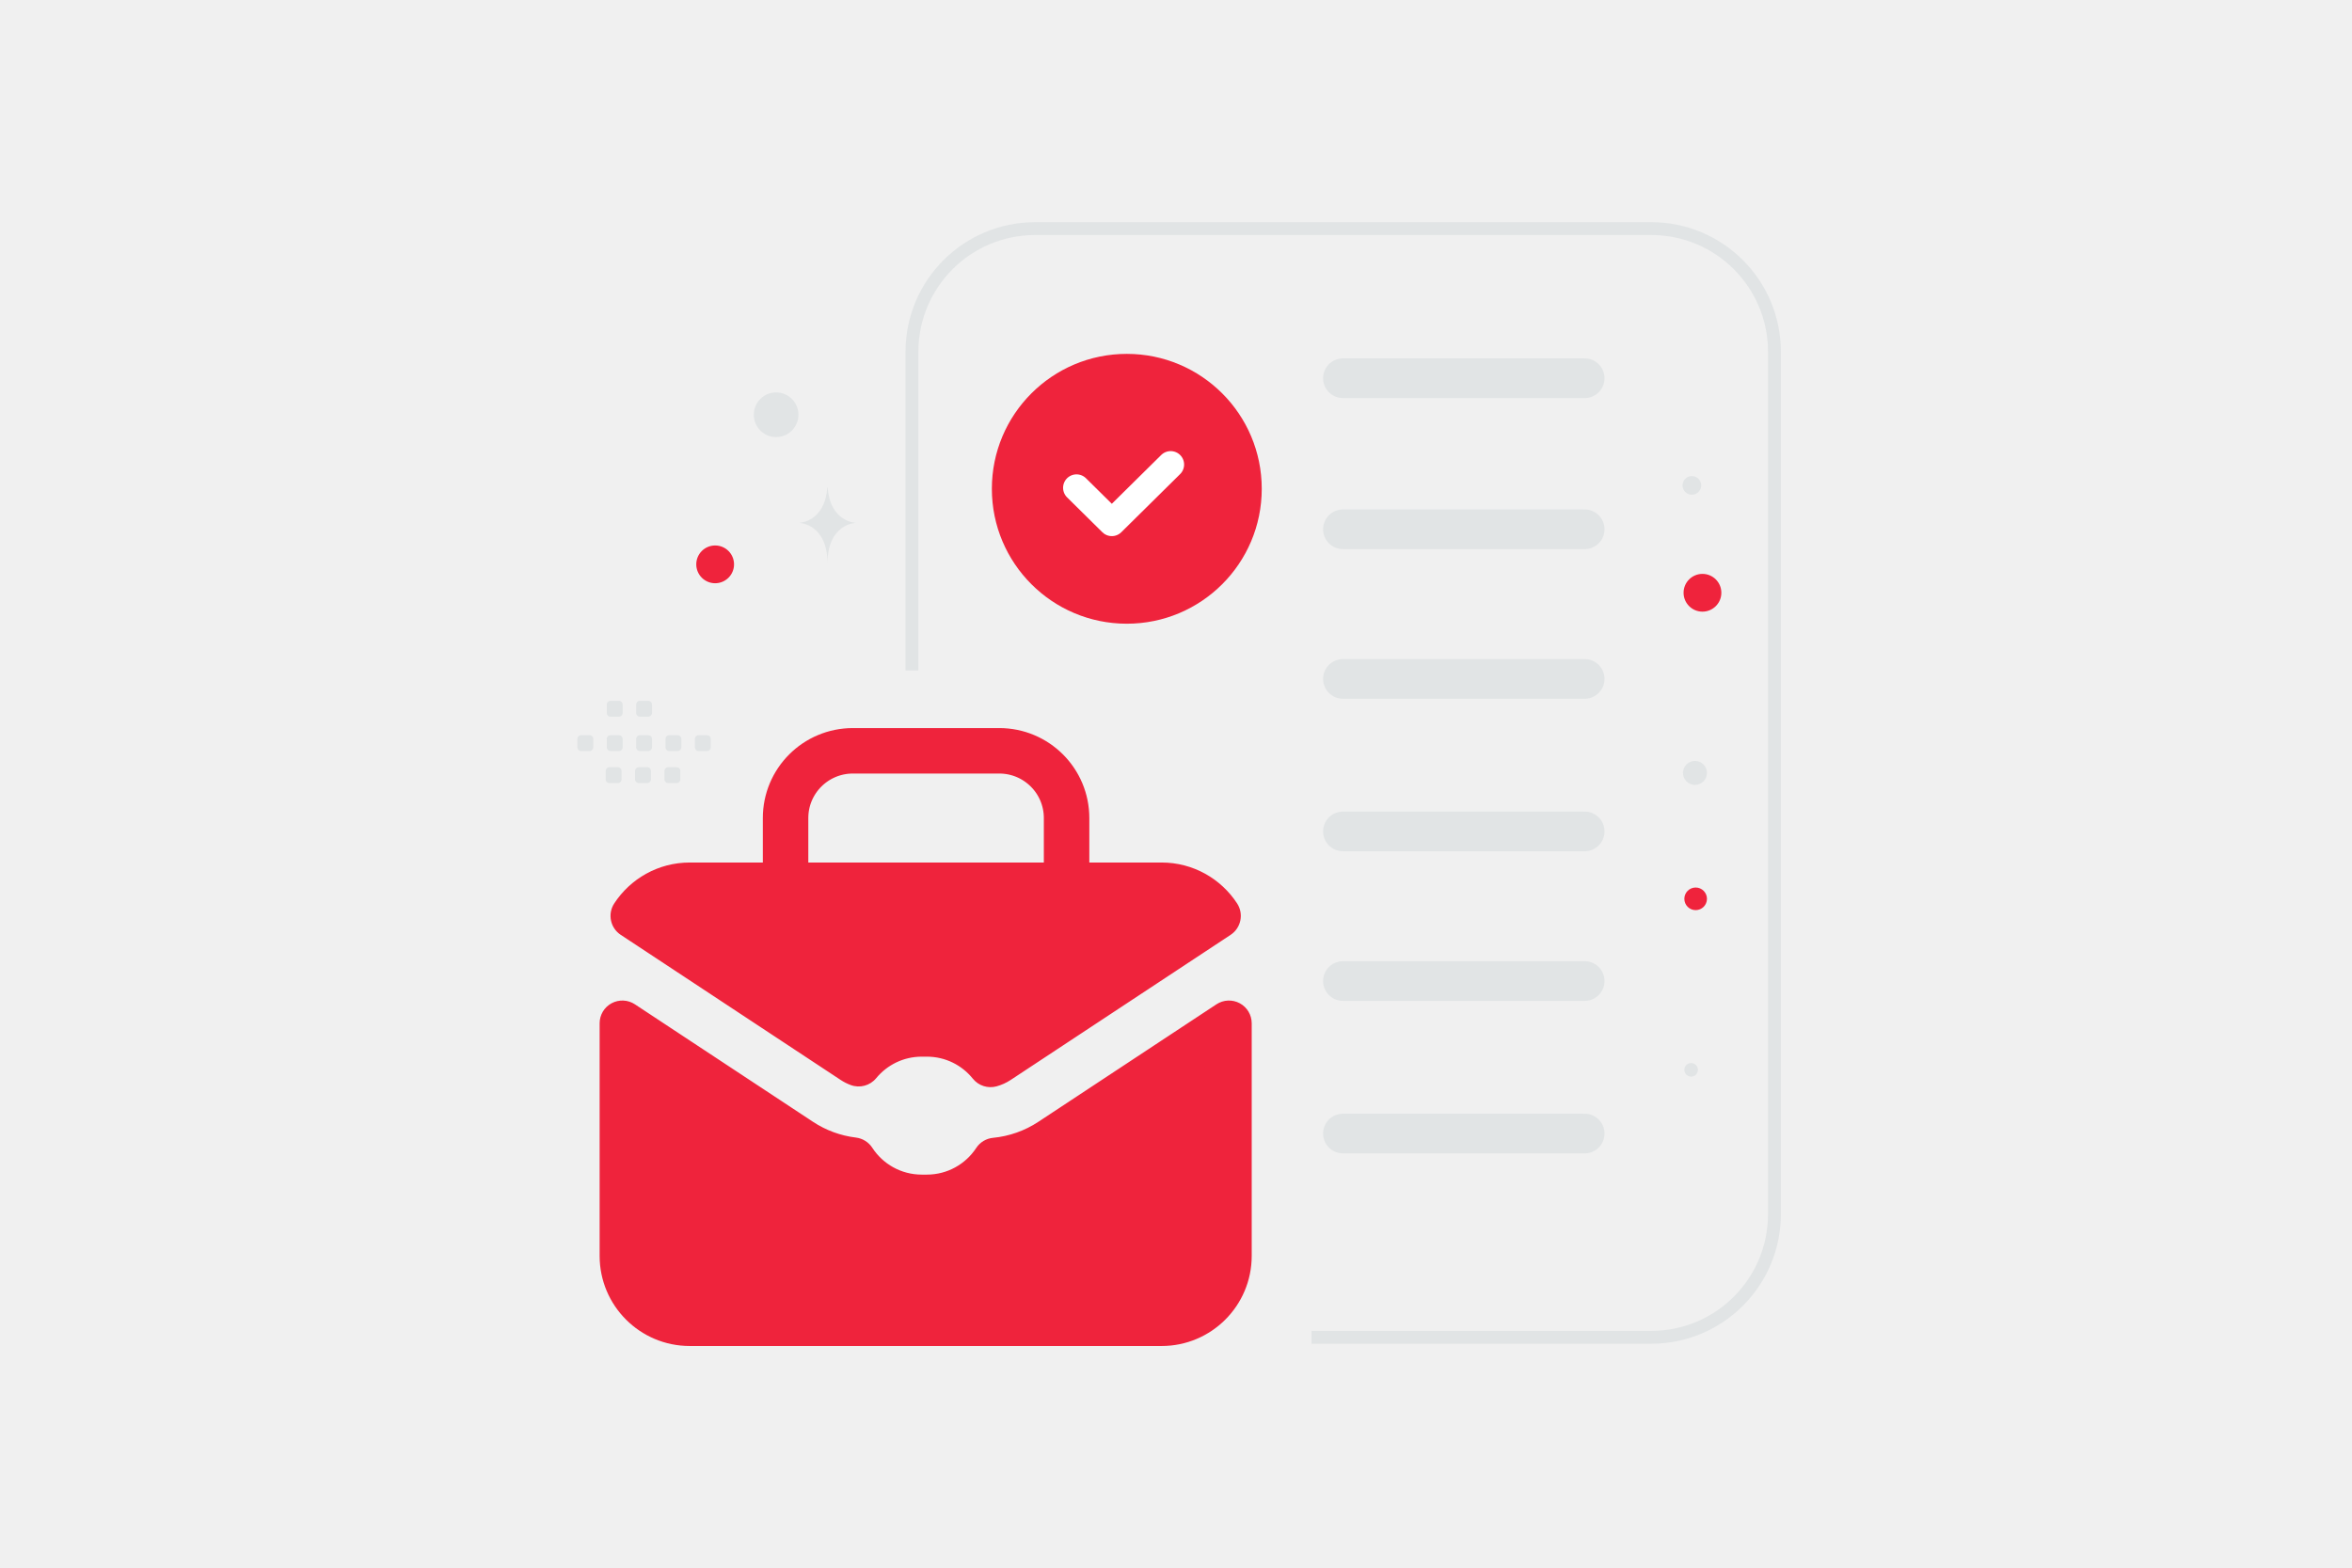
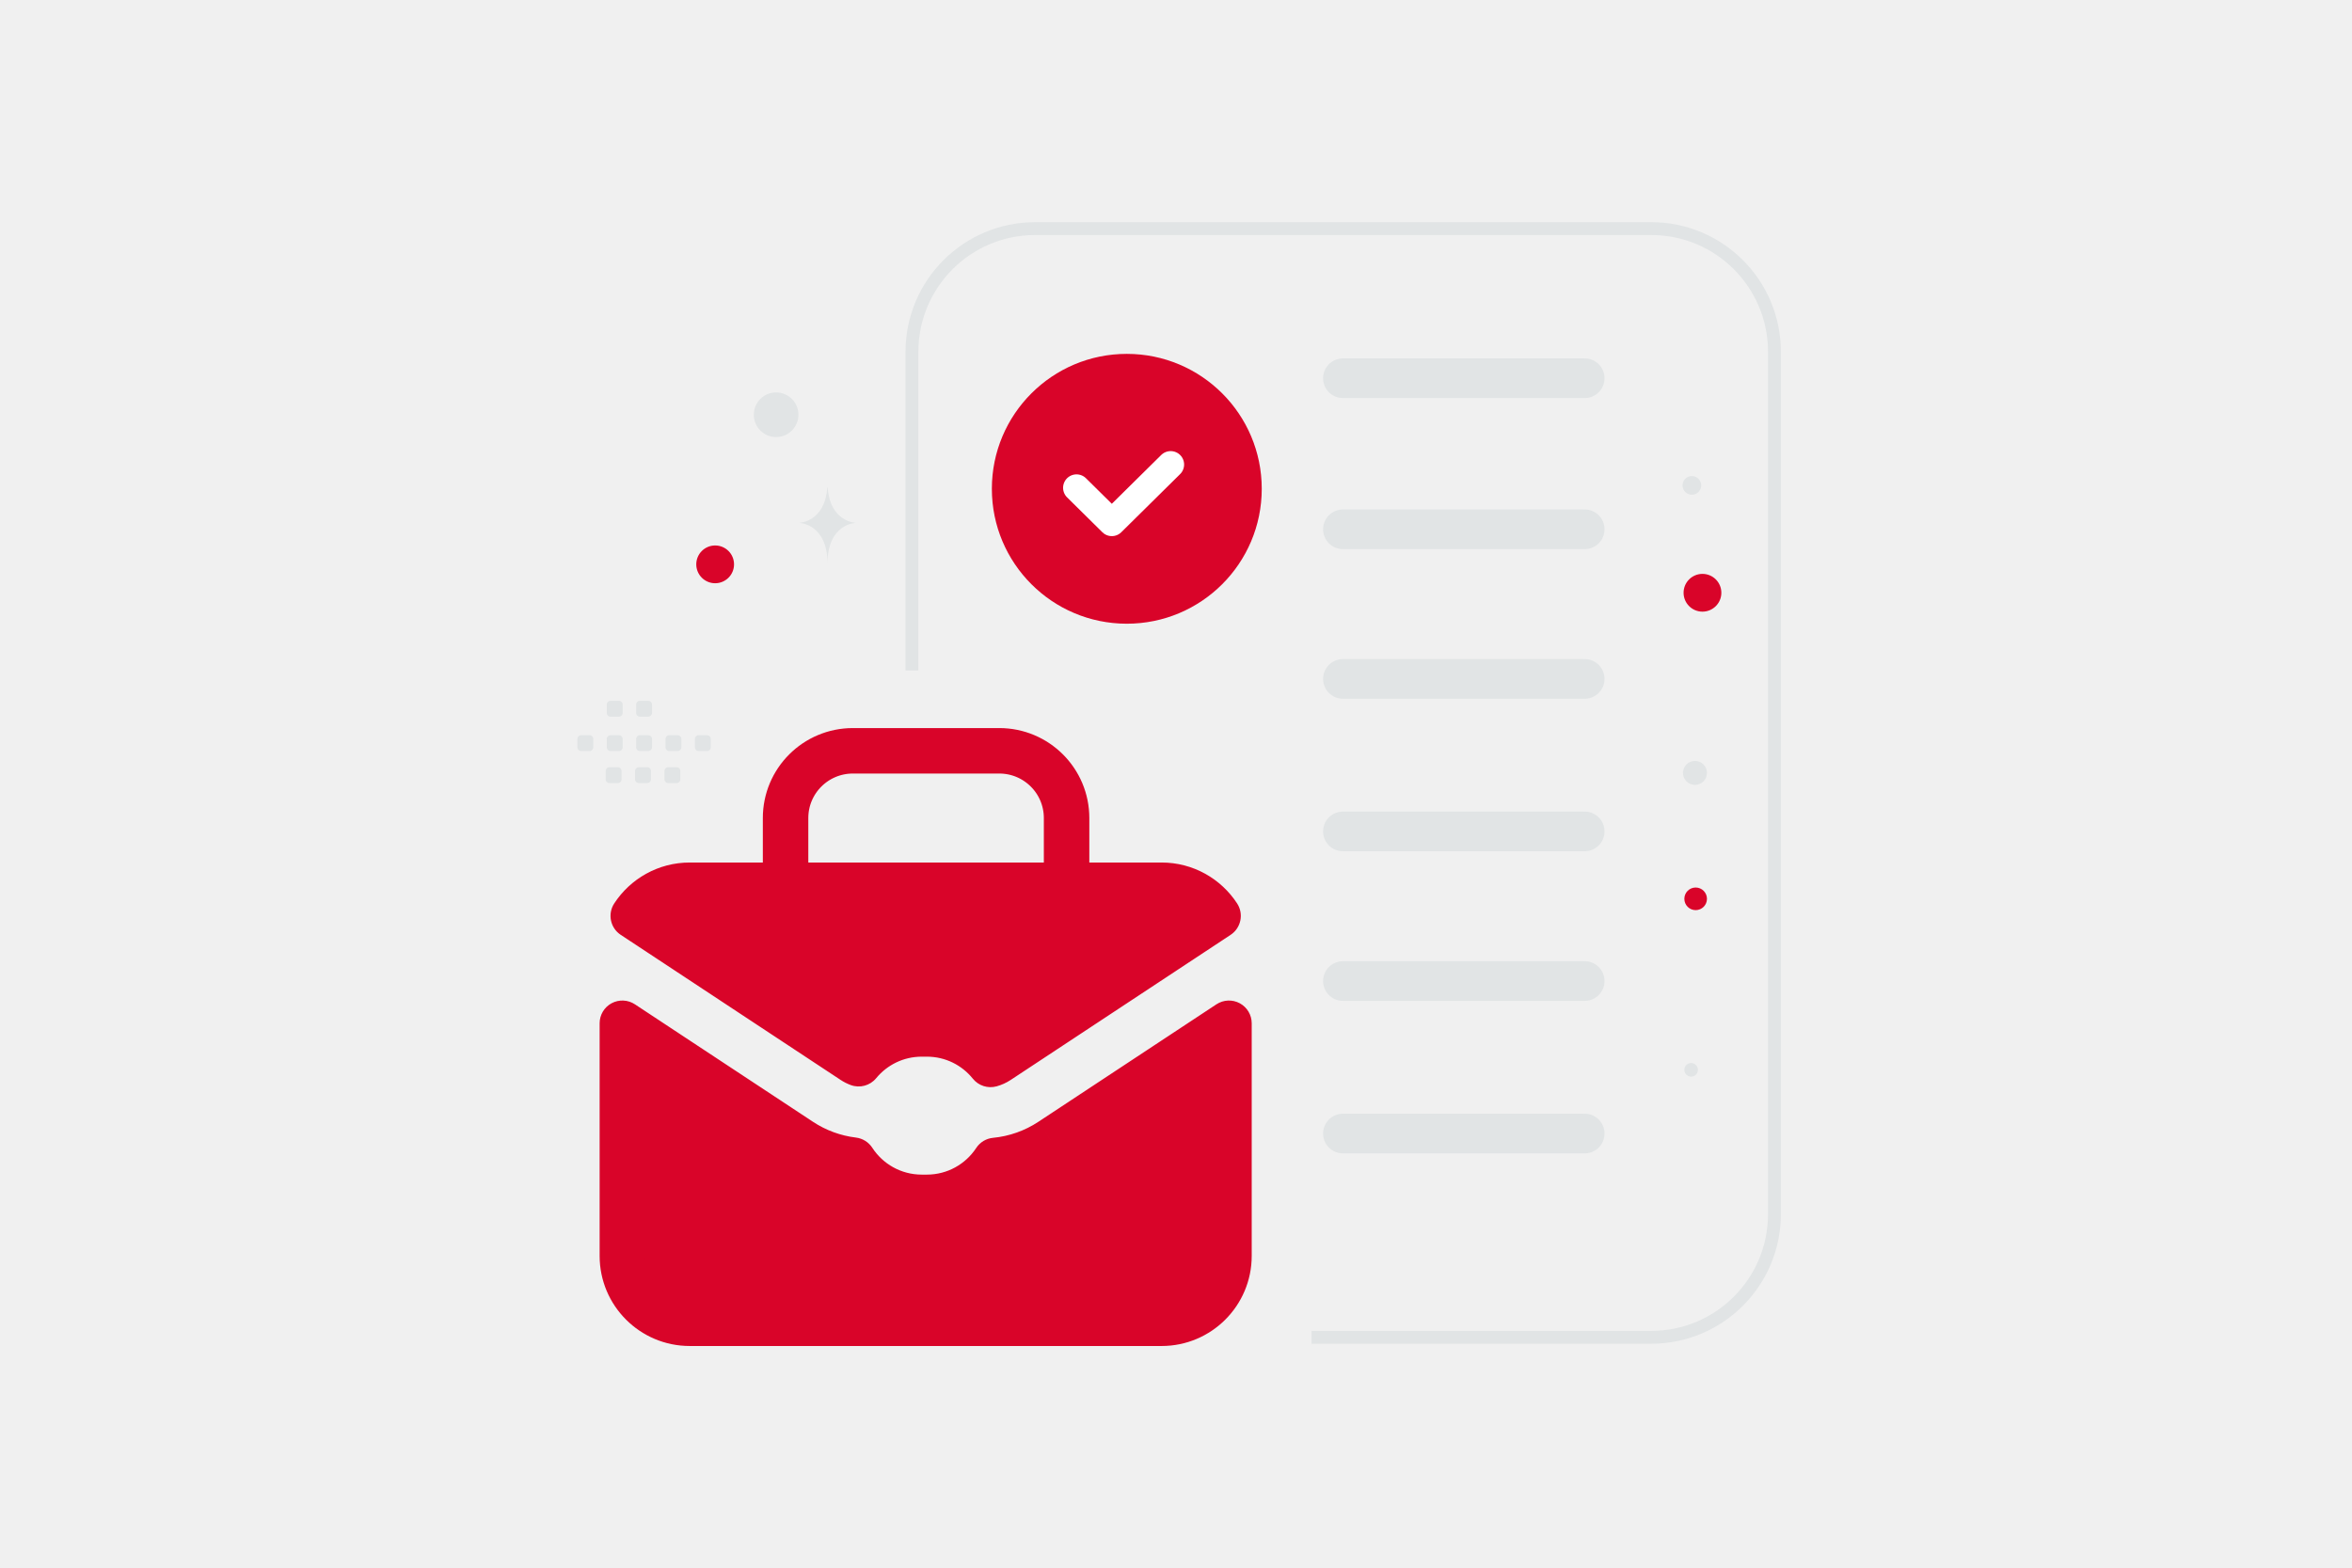
<svg xmlns="http://www.w3.org/2000/svg" width="900" height="600" viewBox="0 0 900 600" fill="none">
  <path fill="transparent" d="M2 2h896v596H2z" />
  <path d="M348.961 256.62V134.64c0-26.04 21.109-47.149 47.148-47.149h235.742c26.039 0 47.148 21.109 47.148 47.149v330.038c0 26.039-21.109 47.148-47.148 47.148H501.868" stroke="#E1E4E5" stroke-width="4.918" />
  <path d="M606.382 144.757h-92.506m92.506 115.081h-92.506m92.506-57.265h-92.506m92.506 115.632h-92.506m92.506 57.266h-92.506m92.506 58.367h-92.506" stroke="#E1E4E5" stroke-width="15.184" stroke-linecap="round" stroke-linejoin="round" />
-   <rect x="379.539" y="135.439" width="103.273" height="103.273" rx="51.637" fill="#EF233C" />
+   <rect x="379.539" y="135.439" width="103.273" height="103.273" rx="51.637" fill="#D90429" />
  <path d="m447.959 177.794-22.516 22.252-13.509-13.351" stroke="#fff" stroke-width="10.287" stroke-linecap="round" stroke-linejoin="round" />
-   <path d="M408.131 338.812v-25.728c0-14.215-11.528-25.728-25.762-25.728h-56.006c-14.233 0-25.761 11.513-25.761 25.728v25.728" stroke="#EF233C" stroke-width="17.405" stroke-linecap="round" stroke-linejoin="round" />
-   <path fill-rule="evenodd" clip-rule="evenodd" d="M444.479 506.452H263.944c-14.25 0-25.791-11.541-25.791-25.791V391.64l68.132 44.96.007.004a46.828 46.828 0 0 0 20.188 7.415c5.578 8.573 15.244 14.242 26.234 14.242h1.954c10.938 0 20.564-5.615 26.154-14.12a46.84 46.84 0 0 0 21.309-7.537l.007-.004 68.132-44.961v89.022c0 14.25-11.541 25.791-25.791 25.791zM328.56 407.119c5.736-6.965 14.426-11.407 24.154-11.407h1.954c9.851 0 18.638 4.555 24.37 11.672a10.2 10.2 0 0 0 2.924-1.328l.007-.004 84.132-55.519c-4.601-7.058-12.564-11.721-21.622-11.721H263.944c-9.058 0-17.022 4.663-21.622 11.722l84.131 55.518.007.004c.66.436 1.365.792 2.1 1.063z" fill="#EF233C" />
-   <path d="m238.153 391.64 4.793-7.263a8.7 8.7 0 0 0-13.495 7.263h8.702zm68.132 44.96 4.796-7.262-.003-.002-4.793 7.264zm.007.004-4.796 7.262h.001l4.795-7.262zm20.188 7.415 7.295-4.745a8.702 8.702 0 0 0-6.249-3.894l-1.046 8.639zm54.342.122-.837-8.662a8.701 8.701 0 0 0-6.435 3.883l7.272 4.779zm21.309-7.537 4.795 7.262.004-.003-4.799-7.259zm.007-.004-4.793-7.264-.007.005 4.8 7.259zm68.132-44.961h8.702a8.7 8.7 0 0 0-4.578-7.662 8.7 8.7 0 0 0-8.917.399l4.793 7.263zm-141.71 15.48-3.013 8.164a8.7 8.7 0 0 0 9.73-2.632l-6.717-5.532zm50.478.265-6.777 5.459a8.703 8.703 0 0 0 9.09 2.931l-2.313-8.39zm2.924-1.328-4.792-7.264-.004.003 4.796 7.261zm.007-.004 4.792 7.263h.001l-4.793-7.263zm84.132-55.519 4.793 7.264a8.704 8.704 0 0 0 2.497-12.016l-7.29 4.752zm-223.779.001-7.291-4.752a8.703 8.703 0 0 0 2.498 12.015l4.793-7.263zm84.131 55.518-4.793 7.263.003.002 4.79-7.265zm.007.004 4.797-7.261-.006-.004-4.791 7.265zm-62.516 109.099h180.535V497.75H263.944v17.405zm-34.493-34.494c0 19.056 15.437 34.494 34.493 34.494V497.75c-9.444 0-17.089-7.645-17.089-17.089h-17.404zm0-89.021v89.021h17.404V391.64h-17.404zm81.627 37.696-68.132-44.959-9.586 14.526 68.132 44.96 9.586-14.527zm.01.007-.007-.005-9.592 14.523.007.005 9.592-14.523zm16.438 6.037a38.136 38.136 0 0 1-16.439-6.038l-9.59 14.524a55.54 55.54 0 0 0 23.938 8.793l2.091-17.279zm25.188 14.179c-7.923 0-14.899-4.076-18.939-10.285l-14.589 9.491c7.115 10.936 19.471 18.198 33.528 18.198v-17.404zm1.954 0h-1.954v17.404h1.954v-17.404zm18.882-10.197c-4.049 6.16-10.996 10.197-18.882 10.197v17.404c13.99 0 26.296-7.193 33.426-18.042l-14.544-9.559zm23.786-10.02a38.138 38.138 0 0 1-17.351 6.137l1.674 17.324a55.555 55.555 0 0 0 25.267-8.937l-9.59-14.524zm.002-.001-.007.004 9.599 14.518.007-.004-9.599-14.518zm68.139-44.965-68.132 44.96 9.586 14.527 68.132-44.96-9.586-14.527zm13.495 96.285v-89.022h-17.404v89.022h17.404zm-34.493 34.494c19.056 0 34.493-15.438 34.493-34.494h-17.404c0 9.444-7.645 17.089-17.089 17.089v17.405zM335.277 412.651c4.154-5.044 10.419-8.236 17.437-8.236V387.01c-12.438 0-23.554 5.691-30.872 14.577l13.435 11.064zm17.437-8.236h1.954V387.01h-1.954v17.405zm1.954 0c7.106 0 13.441 3.273 17.593 8.428l13.555-10.917c-7.314-9.081-18.552-14.916-31.148-14.916v17.405zm22.498-5.62a1.56 1.56 0 0 1-.44.2l4.625 16.779a18.944 18.944 0 0 0 5.407-2.457l-9.592-14.522zm.011-.007-.007.004 9.584 14.528.007-.005-9.584-14.527zm84.131-55.518-84.132 55.518 9.586 14.527 84.132-55.518-9.586-14.527zm-16.829 4.244c5.996 0 11.271 3.075 14.332 7.771l14.58-9.504c-6.14-9.419-16.792-15.671-28.912-15.671v17.404zm-180.535 0h180.535V330.11H263.944v17.404zm-14.332 7.771c3.061-4.696 8.336-7.771 14.332-7.771V330.11c-12.12 0-22.773 6.252-28.913 15.672l14.581 9.503zm81.634 43.503-84.131-55.518-9.586 14.527 84.131 55.518 9.586-14.527zm.005.003-.007-.005-9.581 14.531.007.004 9.581-14.53zm.322.164a1.514 1.514 0 0 1-.316-.16l-9.593 14.522a18.942 18.942 0 0 0 3.883 1.966l6.026-16.328z" fill="#EF233C" />
+   <path d="M408.131 338.812v-25.728c0-14.215-11.528-25.728-25.762-25.728h-56.006c-14.233 0-25.761 11.513-25.761 25.728v25.728" stroke="#D90429" stroke-width="17.405" stroke-linecap="round" stroke-linejoin="round" />
+   <path fill-rule="evenodd" clip-rule="evenodd" d="M444.479 506.452H263.944c-14.25 0-25.791-11.541-25.791-25.791V391.64l68.132 44.96.007.004a46.828 46.828 0 0 0 20.188 7.415c5.578 8.573 15.244 14.242 26.234 14.242h1.954c10.938 0 20.564-5.615 26.154-14.12a46.84 46.84 0 0 0 21.309-7.537l.007-.004 68.132-44.961v89.022c0 14.25-11.541 25.791-25.791 25.791zM328.56 407.119c5.736-6.965 14.426-11.407 24.154-11.407h1.954c9.851 0 18.638 4.555 24.37 11.672a10.2 10.2 0 0 0 2.924-1.328l.007-.004 84.132-55.519c-4.601-7.058-12.564-11.721-21.622-11.721H263.944c-9.058 0-17.022 4.663-21.622 11.722l84.131 55.518.007.004c.66.436 1.365.792 2.1 1.063z" fill="#D90429" />
+   <path d="m238.153 391.64 4.793-7.263a8.7 8.7 0 0 0-13.495 7.263h8.702zm68.132 44.96 4.796-7.262-.003-.002-4.793 7.264zm.007.004-4.796 7.262h.001l4.795-7.262zm20.188 7.415 7.295-4.745a8.702 8.702 0 0 0-6.249-3.894l-1.046 8.639zm54.342.122-.837-8.662a8.701 8.701 0 0 0-6.435 3.883l7.272 4.779zm21.309-7.537 4.795 7.262.004-.003-4.799-7.259zm.007-.004-4.793-7.264-.007.005 4.8 7.259zm68.132-44.961h8.702a8.7 8.7 0 0 0-4.578-7.662 8.7 8.7 0 0 0-8.917.399l4.793 7.263zm-141.71 15.48-3.013 8.164a8.7 8.7 0 0 0 9.73-2.632l-6.717-5.532zm50.478.265-6.777 5.459a8.703 8.703 0 0 0 9.09 2.931l-2.313-8.39zm2.924-1.328-4.792-7.264-.004.003 4.796 7.261zm.007-.004 4.792 7.263h.001l-4.793-7.263zm84.132-55.519 4.793 7.264a8.704 8.704 0 0 0 2.497-12.016l-7.29 4.752zm-223.779.001-7.291-4.752a8.703 8.703 0 0 0 2.498 12.015l4.793-7.263zm84.131 55.518-4.793 7.263.003.002 4.79-7.265zm.007.004 4.797-7.261-.006-.004-4.791 7.265zm-62.516 109.099h180.535V497.75H263.944v17.405zm-34.493-34.494c0 19.056 15.437 34.494 34.493 34.494V497.75c-9.444 0-17.089-7.645-17.089-17.089h-17.404zm0-89.021v89.021h17.404V391.64h-17.404zm81.627 37.696-68.132-44.959-9.586 14.526 68.132 44.96 9.586-14.527zm.01.007-.007-.005-9.592 14.523.007.005 9.592-14.523zm16.438 6.037a38.136 38.136 0 0 1-16.439-6.038l-9.59 14.524a55.54 55.54 0 0 0 23.938 8.793l2.091-17.279zm25.188 14.179c-7.923 0-14.899-4.076-18.939-10.285l-14.589 9.491c7.115 10.936 19.471 18.198 33.528 18.198v-17.404zm1.954 0h-1.954v17.404h1.954v-17.404zm18.882-10.197c-4.049 6.16-10.996 10.197-18.882 10.197v17.404c13.99 0 26.296-7.193 33.426-18.042l-14.544-9.559zm23.786-10.02a38.138 38.138 0 0 1-17.351 6.137l1.674 17.324a55.555 55.555 0 0 0 25.267-8.937l-9.59-14.524zm.002-.001-.007.004 9.599 14.518.007-.004-9.599-14.518zm68.139-44.965-68.132 44.96 9.586 14.527 68.132-44.96-9.586-14.527zm13.495 96.285v-89.022h-17.404v89.022h17.404zm-34.493 34.494c19.056 0 34.493-15.438 34.493-34.494h-17.404c0 9.444-7.645 17.089-17.089 17.089v17.405zM335.277 412.651c4.154-5.044 10.419-8.236 17.437-8.236V387.01c-12.438 0-23.554 5.691-30.872 14.577l13.435 11.064zm17.437-8.236h1.954V387.01h-1.954v17.405zm1.954 0c7.106 0 13.441 3.273 17.593 8.428l13.555-10.917c-7.314-9.081-18.552-14.916-31.148-14.916v17.405zm22.498-5.62a1.56 1.56 0 0 1-.44.2l4.625 16.779a18.944 18.944 0 0 0 5.407-2.457l-9.592-14.522zm.011-.007-.007.004 9.584 14.528.007-.005-9.584-14.527zm84.131-55.518-84.132 55.518 9.586 14.527 84.132-55.518-9.586-14.527zm-16.829 4.244c5.996 0 11.271 3.075 14.332 7.771l14.58-9.504c-6.14-9.419-16.792-15.671-28.912-15.671v17.404zm-180.535 0h180.535V330.11H263.944v17.404zm-14.332 7.771c3.061-4.696 8.336-7.771 14.332-7.771V330.11c-12.12 0-22.773 6.252-28.913 15.672l14.581 9.503zm81.634 43.503-84.131-55.518-9.586 14.527 84.131 55.518 9.586-14.527zm.005.003-.007-.005-9.581 14.531.007.004 9.581-14.53zm.322.164a1.514 1.514 0 0 1-.316-.16l-9.593 14.522a18.942 18.942 0 0 0 3.883 1.966l6.026-16.328z" fill="#D90429" />
  <path fill-rule="evenodd" clip-rule="evenodd" d="M270.555 281.381h-3.241c-.784 0-1.415.638-1.415 1.414v3.241c0 .784.638 1.415 1.415 1.415h3.241a1.42 1.42 0 0 0 1.414-1.415v-3.241a1.411 1.411 0 0 0-1.414-1.414zm-11.239 0h-3.24a1.42 1.42 0 0 0-1.415 1.414v3.241c0 .784.638 1.415 1.415 1.415h3.24a1.42 1.42 0 0 0 1.415-1.415v-3.241a1.42 1.42 0 0 0-1.415-1.414zm-11.242 0h-3.241a1.42 1.42 0 0 0-1.415 1.414v3.241c0 .784.638 1.415 1.415 1.415h3.241a1.42 1.42 0 0 0 1.414-1.415v-3.241a1.411 1.411 0 0 0-1.414-1.414zm-11.236 0h-3.24a1.42 1.42 0 0 0-1.415 1.414v3.241c0 .784.638 1.415 1.415 1.415h3.24c.784 0 1.421-.638 1.421-1.415v-3.241a1.43 1.43 0 0 0-1.421-1.414zm-11.236 0h-3.24c-.784 0-1.422.638-1.422 1.414v3.241c0 .784.638 1.415 1.422 1.415h3.24a1.42 1.42 0 0 0 1.415-1.415v-3.241a1.42 1.42 0 0 0-1.415-1.414zm33.306 12.253h-3.241a1.42 1.42 0 0 0-1.415 1.414v3.247a1.42 1.42 0 0 0 1.415 1.415h3.241c.783 0 1.414-.638 1.414-1.415v-3.24a1.412 1.412 0 0 0-1.414-1.421zm-11.239 0h-3.24a1.42 1.42 0 0 0-1.415 1.414v3.247a1.42 1.42 0 0 0 1.415 1.415h3.24a1.42 1.42 0 0 0 1.415-1.415v-3.24a1.413 1.413 0 0 0-1.415-1.421zm-11.237 0h-3.241c-.783 0-1.421.637-1.421 1.414v3.247c0 .777.638 1.415 1.421 1.415h3.241a1.42 1.42 0 0 0 1.414-1.415v-3.24a1.42 1.42 0 0 0-1.414-1.421zm11.642-25.415h-3.241a1.42 1.42 0 0 0-1.415 1.415v3.241c0 .783.638 1.414 1.415 1.414h3.241a1.42 1.42 0 0 0 1.414-1.414v-3.241a1.412 1.412 0 0 0-1.414-1.415zm-11.236 0h-3.24a1.42 1.42 0 0 0-1.415 1.415v3.241c0 .783.638 1.414 1.415 1.414h3.24a1.42 1.42 0 0 0 1.421-1.414v-3.241a1.43 1.43 0 0 0-1.421-1.415z" fill="#E1E4E5" />
-   <circle r="7.227" transform="matrix(-1 0 0 1 273.656 215.995)" fill="#EF233C" />
+   <circle r="7.227" transform="matrix(-1 0 0 1 273.656 215.995)" fill="#D90429" />
  <circle r="8.541" transform="matrix(-1 0 0 1 296.984 158.733)" fill="#E1E4E5" />
-   <circle cx="648.846" cy="344.007" r="4.327" transform="rotate(-180 648.846 344.007)" fill="#EF233C" />
-   <circle r="7.227" transform="matrix(-1 0 0 1 651.453 226.869)" fill="#EF233C" />
+   <circle cx="648.846" cy="344.007" r="4.327" transform="rotate(-180 648.846 344.007)" fill="#D90429" />
+   <circle r="7.227" transform="matrix(-1 0 0 1 651.453 226.869)" fill="#D90429" />
  <circle cx="647.116" cy="409.454" r="2.598" transform="rotate(-180 647.116 409.454)" fill="#E1E4E5" />
  <circle r="4.589" transform="matrix(-1 0 0 1 648.583 295.814)" fill="#E1E4E5" />
  <circle r="3.573" transform="matrix(-1 0 0 1 647.398 185.773)" fill="#E1E4E5" />
  <path d="M316.562 186.604h.158c.939 13.298 10.828 13.503 10.828 13.503s-10.905.212-10.905 15.577c0-15.365-10.905-15.577-10.905-15.577s9.885-.205 10.824-13.503z" fill="#E1E4E5" />
</svg>
